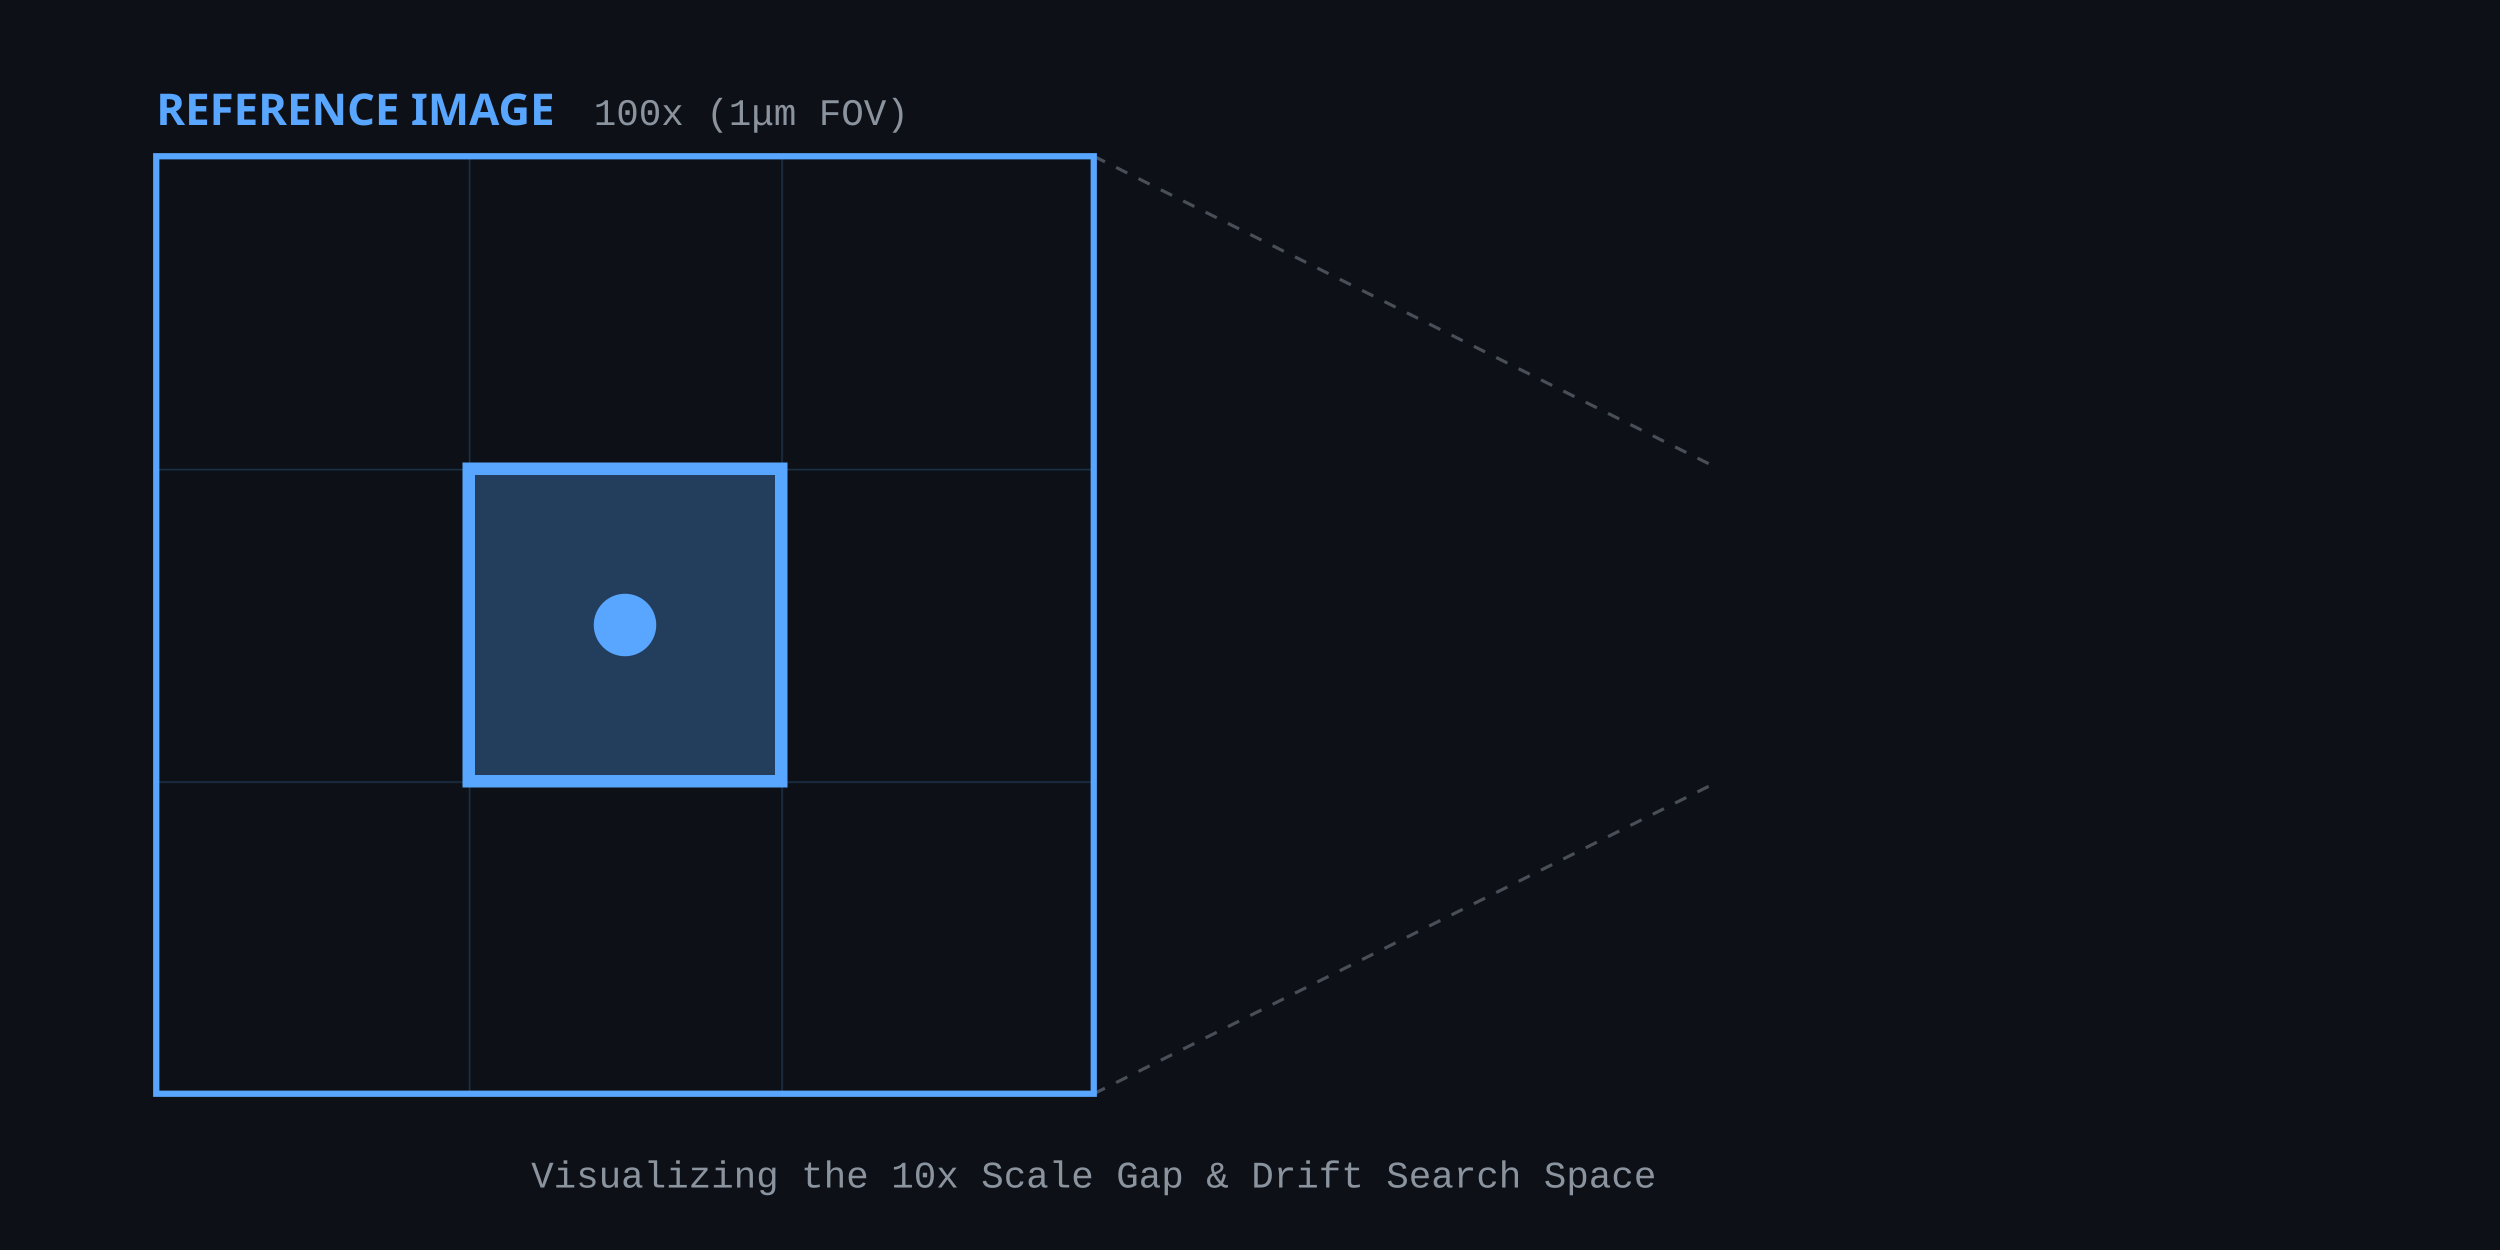
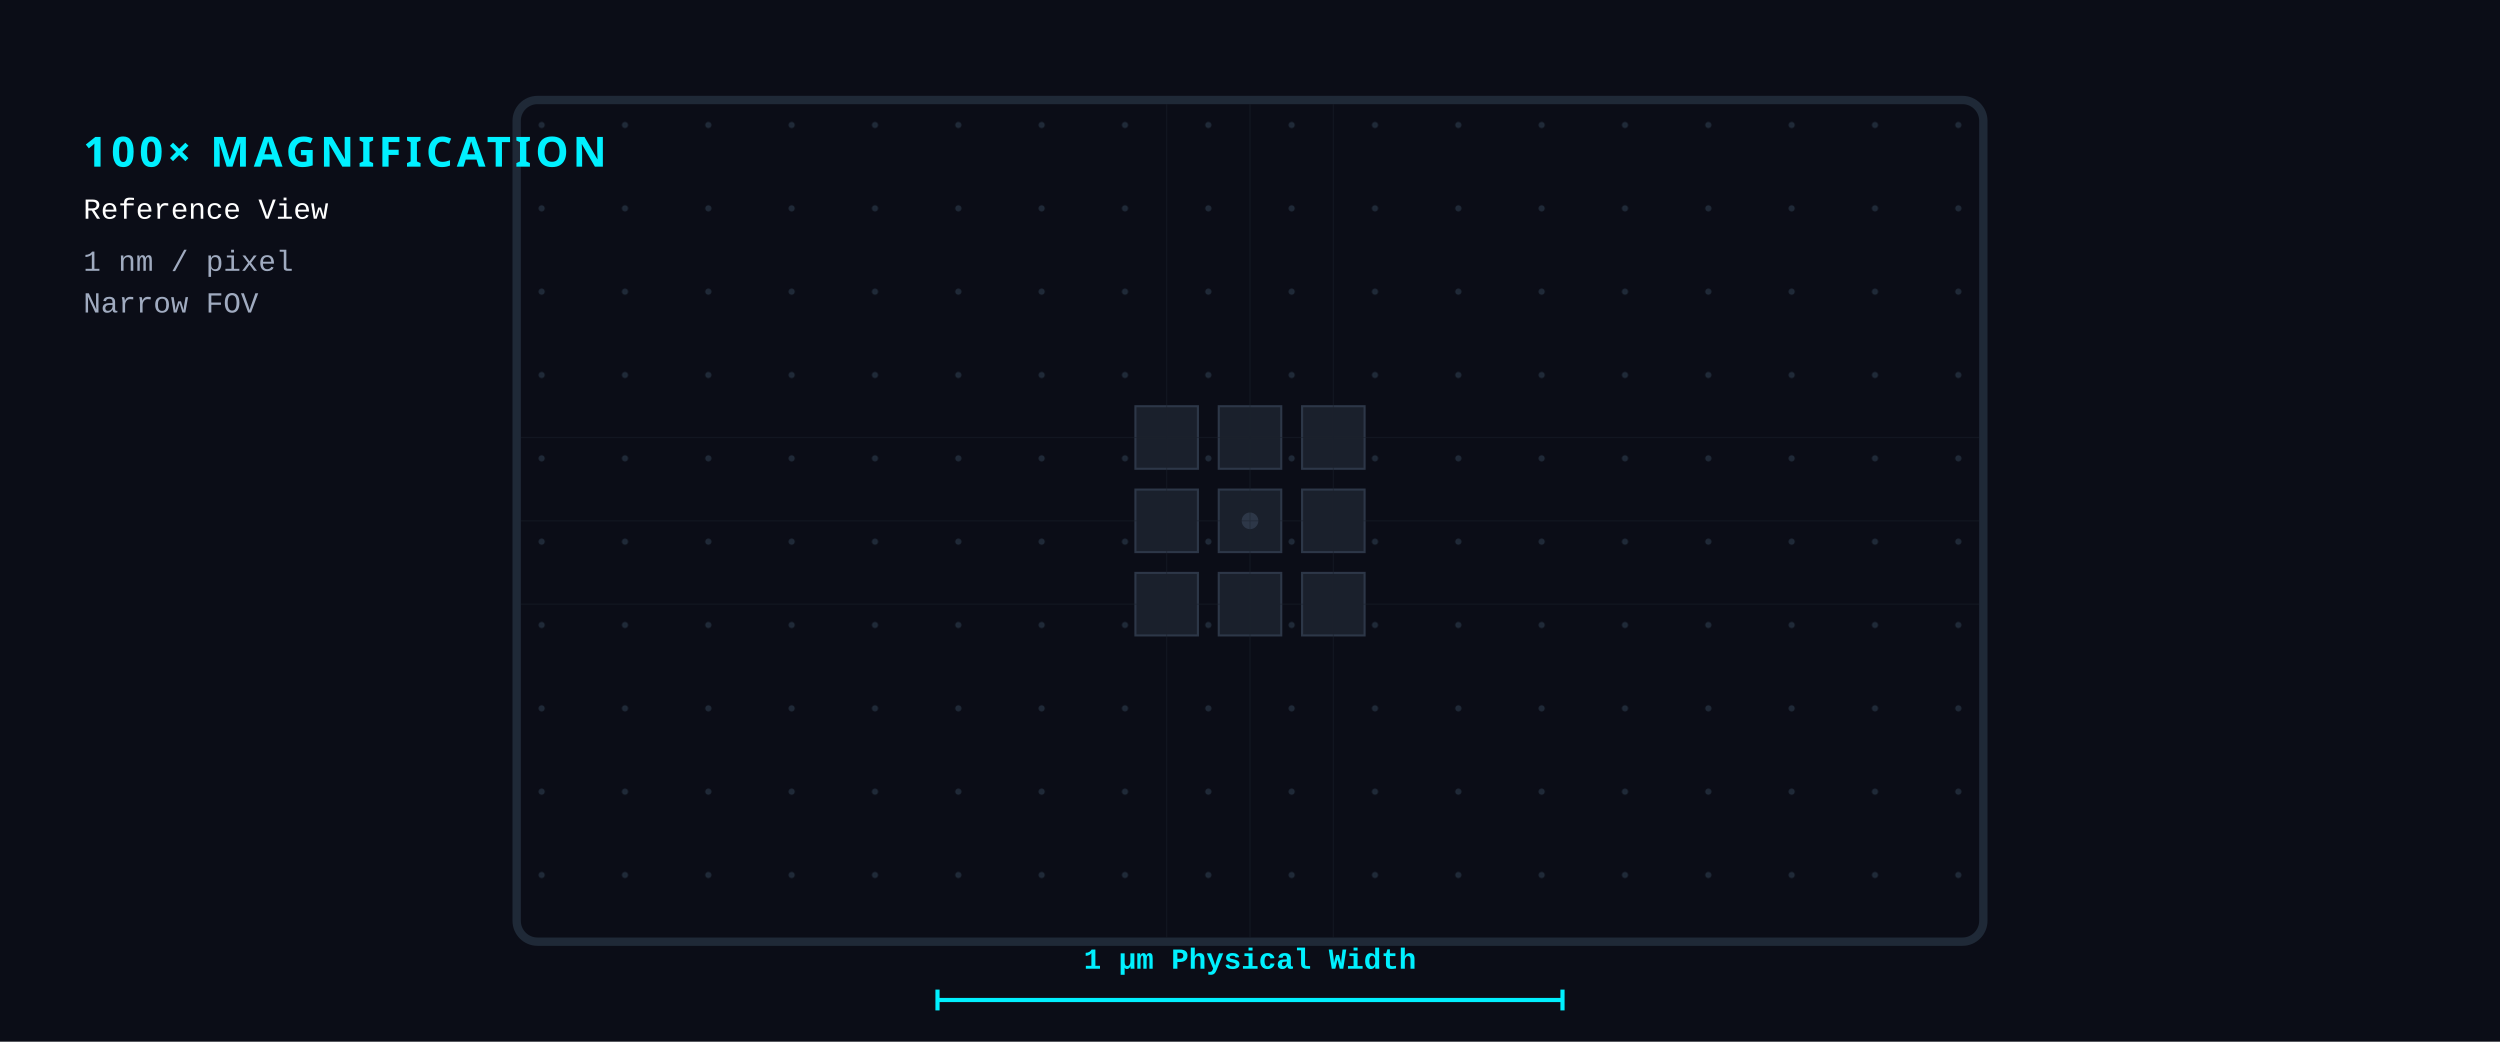
- <svg xmlns="http://www.w3.org/2000/svg" viewBox="0 0 800 400">
+ <svg xmlns="http://www.w3.org/2000/svg" viewBox="0 0 1200 500">
  <defs>
+     <pattern id="dot-grid" width="40" height="40" patternUnits="userSpaceOnUse">
+       <circle cx="20" cy="20" r="1.5" fill="#1F2937" />
+     </pattern>
    <style>
-       .bg { fill: #0d1117; }
-       .box { fill: none; stroke-width: 2; }
-       .grid-ref { stroke: rgba(88, 166, 255, 0.2); stroke-width: 1; }
-       .grid-search { stroke: rgba(210, 168, 255, 0.2); stroke-width: 0.5; }
-       .text-label { font-family: 'Segoe UI', system-ui, sans-serif; font-size: 14px; font-weight: bold; fill: #c9d1d9; }
-       .text-sub { font-family: 'Courier New', monospace; font-size: 12px; fill: #8b949e; }
+       .bg { fill: #0B0D17; }
+       .text-large { font-family: 'Segoe UI', system-ui, sans-serif; font-size: 20px; font-weight: 800; fill: #FFFFFF; letter-spacing: 2px; }
+       .text-small { font-family: 'Courier New', monospace; font-size: 14px; fill: #A0ABC0; }
+       .text-cyan { fill: #00F0FF; font-weight: bold; }
+ 
+       /* The Microscope Lens View */
+       .lens { clip-path: url(#lens-clip); }
      
-       .ref-animate {
-         transform-origin: 200px 200px;
-         animation: scaleDown 6s infinite cubic-bezier(0.65, 0, 0.35, 1);
+       /* The Zooming Field */
+       .zoom-field { animation: z-out 10s infinite cubic-bezier(0.65, 0, 0.35, 1); transform-origin: 600px 250px; }
+       @keyframes z-out {
+         0%, 15% { transform: scale(10); } /* 100x magnification */
+         35%, 80% { transform: scale(1); } /* 10x magnification (10x smaller visually) */
+         90%, 100% { transform: scale(10); } /* Return to start */
      }
-       .search-animate {
-         opacity: 0;
-         animation: fadeInSearch 6s infinite cubic-bezier(0.65, 0, 0.35, 1);
+ 
+       /* Ruler Animations */
+       .ruler-1um { opacity: 1; animation: r-1 10s infinite; }
+       @keyframes r-1 {
+         0%, 15% { opacity: 1; }
+         25%, 100% { opacity: 0; }
      }
-       .line-connect {
-         stroke: #484f58; stroke-dasharray: 4 4; stroke-width: 1; fill: none;
-         animation: fadeLine 6s infinite;
+ 
+       .ruler-10um { opacity: 0; animation: r-10 10s infinite; }
+       @keyframes r-10 {
+         0%, 25% { opacity: 0; }
+         35%, 85% { opacity: 1; }
+         95%, 100% { opacity: 0; }
      }
+ 
+       /* Highlight Box */
+       .highlight-box { opacity: 0; stroke: #00F0FF; stroke-width: 2; fill: rgba(0,240,255,0.1); animation: h-box 10s infinite; }
+       @keyframes h-box {
+         0%, 35% { opacity: 0; }
+         45%, 80% { opacity: 1; }
+         90%, 100% { opacity: 0; }
+       }
+ 
+       /* Label Animations */
+       .label-ref { opacity: 1; animation: l-ref 10s infinite; }
+       @keyframes l-ref { 0%, 20% { opacity: 1; } 30%, 100% { opacity: 0; } }
      
-       @keyframes scaleDown {
-         0%, 15% { transform: scale(1) translate(0, 0); opacity: 1; }
-         45%, 65% { transform: scale(0.1) translate(3500px, 0); opacity: 1; }
-         70%, 100% { transform: scale(0.1) translate(3500px, 0); opacity: 0; }
-       }
-       @keyframes fadeInSearch {
-         0%, 20% { opacity: 0; }
-         45%, 100% { opacity: 1; }
-       }
-       @keyframes fadeLine {
-         0%, 15% { opacity: 1; }
-         40%, 100% { opacity: 0; }
-       }
+       .label-search { opacity: 0; animation: l-search 10s infinite; }
+       @keyframes l-search { 0%, 30% { opacity: 0; } 40%, 85% { opacity: 1; } 95%, 100% { opacity: 0; } }
    </style>
+     <clipPath id="lens-clip">
+       <rect x="250" y="50" width="700" height="400" rx="8" />
+     </clipPath>
  </defs>
-   <rect class="bg" width="800" height="400" />
-   <path class="line-connect" d="M 350 50 L 550 150" />
-   <path class="line-connect" d="M 350 350 L 550 250" />
-   <g class="search-animate" transform="translate(450, 50)">
-     <rect x="0" y="0" width="300" height="300" class="box" stroke="#d2a8ff" fill="rgba(210, 168, 255, 0.05)" />
-     <pattern id="grid10x" width="10" height="10" patternUnits="userSpaceOnUse">
-       <path d="M 10 0 L 0 0 0 10" fill="none" class="grid-search" />
-     </pattern>
-     <rect x="0" y="0" width="300" height="300" fill="url(#grid10x)" />
-     <text class="text-label" x="0" y="-10" style="fill: #d2a8ff">SEARCH IMAGE</text>
-     <text class="text-sub" x="120" y="-10">10x (10μm FOV)</text>
-     <rect x="90" y="140" width="30" height="30" class="box" stroke="#58a6ff" fill="rgba(88, 166, 255, 0.2)" />
+   <rect class="bg" width="1200" height="500" />
+   <rect x="248" y="48" width="704" height="404" fill="none" stroke="#1F2937" stroke-width="4" rx="10" />
+   <g class="lens">
+     <g class="zoom-field">
+       <rect x="-3000" y="-3000" width="7200" height="7200" fill="url(#dot-grid)" />
+       <g transform="translate(600, 250)">
+         <rect x="-15" y="-15" width="30" height="30" fill="#1A202C" stroke="#2D3748" stroke-width="1" />
+         <circle cx="0" cy="0" r="4" fill="#2D3748" />
+       </g>
+       <rect x="545" y="195" width="30" height="30" fill="#1A202C" stroke="#2D3748" stroke-width="1" />
+       <rect x="585" y="195" width="30" height="30" fill="#1A202C" stroke="#2D3748" stroke-width="1" />
+       <rect x="625" y="195" width="30" height="30" fill="#1A202C" stroke="#2D3748" stroke-width="1" />
+       <rect x="545" y="235" width="30" height="30" fill="#1A202C" stroke="#2D3748" stroke-width="1" />
+       <rect x="625" y="235" width="30" height="30" fill="#1A202C" stroke="#2D3748" stroke-width="1" />
+       <rect x="545" y="275" width="30" height="30" fill="#1A202C" stroke="#2D3748" stroke-width="1" />
+       <rect x="585" y="275" width="30" height="30" fill="#1A202C" stroke="#2D3748" stroke-width="1" />
+       <rect x="625" y="275" width="30" height="30" fill="#1A202C" stroke="#2D3748" stroke-width="1" />
+       <g stroke="#1A202C" fill="none" stroke-width="0.5" opacity="0.5">
+         <path d="M 0 210 L 1200 210 M 0 250 L 1200 250 M 0 290 L 1200 290" />
+         <path d="M 560 0 L 560 500 M 600 0 L 600 500 M 640 0 L 640 500" />
+       </g>
+     </g>
+     <rect class="highlight-box" x="585" y="235" width="30" height="30" />
  </g>
-   <g transform="translate(50, 50)">
-     <text class="text-label" x="0" y="-10" style="fill: #58a6ff">REFERENCE IMAGE</text>
-     <text class="text-sub" x="140" y="-10">100x (1μm FOV)</text>
-     <g class="ref-animate">
-       <rect x="0" y="0" width="300" height="300" class="box" stroke="#58a6ff" fill="#161b22" />
-       <pattern id="grid100x" width="100" height="100" patternUnits="userSpaceOnUse">
-         <path d="M 100 0 L 0 0 0 100" fill="none" class="grid-ref" />
-       </pattern>
-       <rect x="0" y="0" width="300" height="300" fill="url(#grid100x)" />
-       <path d="M 100 100 L 200 100 L 200 200 L 100 200 Z" fill="rgba(88, 166, 255, 0.3)" stroke="#58a6ff" stroke-width="4" />
-       <circle cx="150" cy="150" r="10" fill="#58a6ff" />
+   <g transform="translate(40, 80)">
+     <g class="label-ref">
+       <text class="text-large text-cyan" x="0" y="0">100× MAGNIFICATION</text>
+       <text class="text-small" style="fill:#FFF;" x="0" y="25">Reference View</text>
+       <text class="text-small" x="0" y="50">1 nm / pixel</text>
+       <text class="text-small" x="0" y="70">Narrow FOV</text>
+     </g>
+     <g class="label-search">
+       <text class="text-large" style="fill:#FF3366;" x="0" y="0">10× WIDE FIELD</text>
+       <text class="text-small" style="fill:#FFF;" x="0" y="25">Search Context</text>
+       <text class="text-small" x="0" y="50">10 nm / pixel</text>
+       <text class="text-small" x="0" y="70">Wide FOV (Many identical candidates)</text>
    </g>
  </g>
-   <g transform="translate(350, 380)">
-     <text class="text-sub" style="text-anchor: middle;">Visualizing the 10x Scale Gap &amp; Drift Search Space</text>
+   <g transform="translate(600, 480)">
+     <g class="ruler-1um">
+       <line x1="-150" y1="0" x2="150" y2="0" stroke="#00F0FF" stroke-width="2" />
+       <line x1="-150" y1="-5" x2="-150" y2="5" stroke="#00F0FF" stroke-width="2" />
+       <line x1="150" y1="-5" x2="150" y2="5" stroke="#00F0FF" stroke-width="2" />
+       <text class="text-small text-cyan" x="0" y="-15" text-anchor="middle">1 μm Physical Width</text>
+     </g>
+     <g class="ruler-10um">
+       <line x1="-350" y1="0" x2="350" y2="0" stroke="#FF3366" stroke-width="2" />
+       <line x1="-350" y1="-5" x2="-350" y2="5" stroke="#FF3366" stroke-width="2" />
+       <line x1="350" y1="-5" x2="350" y2="5" stroke="#FF3366" stroke-width="2" />
+       <text class="text-small" style="fill:#FF3366;" x="0" y="-15" text-anchor="middle">10 μm Physical Width</text>
+       <line x1="-15" y1="10" x2="15" y2="10" stroke="#00F0FF" stroke-width="2" />
+       <text class="text-small text-cyan" style="font-size: 10px;" x="0" y="25" text-anchor="middle">Reference (1 μm)</text>
+     </g>
  </g>
</svg>
